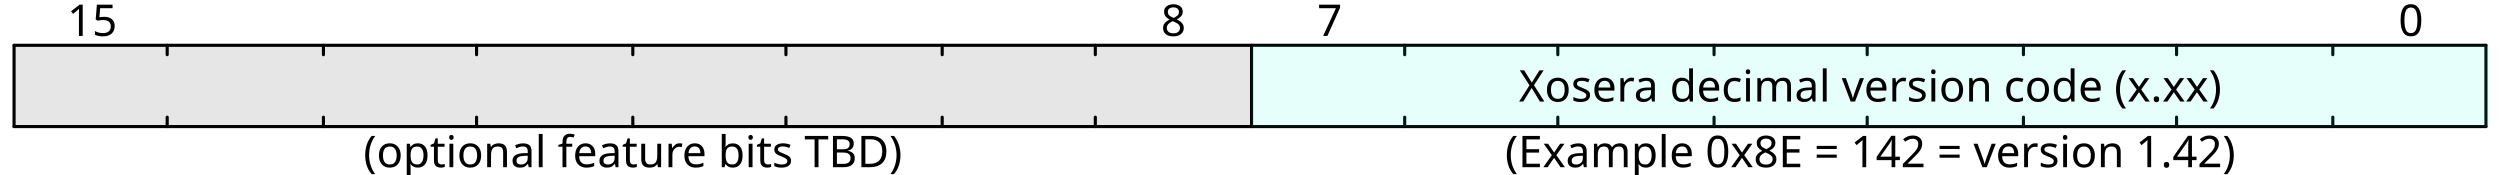
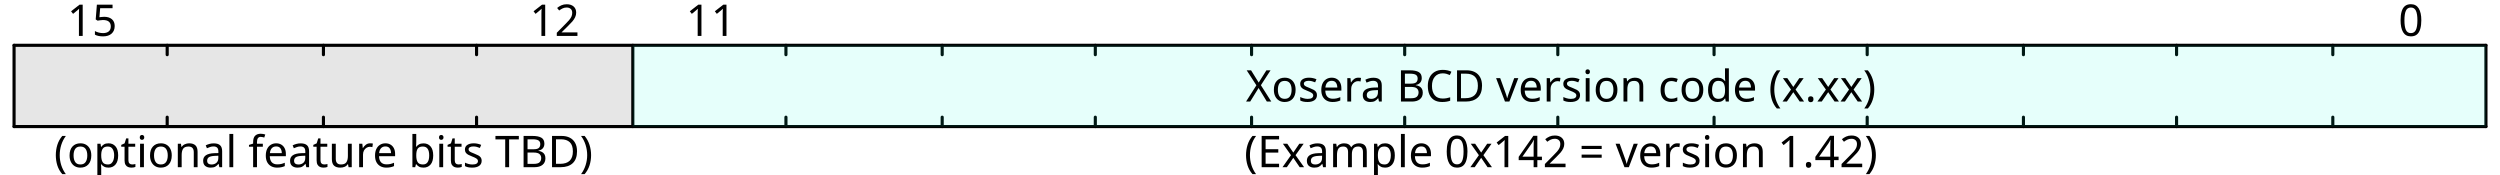
<svg xmlns="http://www.w3.org/2000/svg" width="800" height="56" viewBox="0 0 800 56" class="WaveDrom">
  <g transform="translate(0.5,0.5)" text-anchor="middle" font-size="14" font-family="sans-serif" font-weight="normal">
    <g transform="translate(4,14)">
      <g stroke="black" stroke-width="1" stroke-linecap="round">
        <line x2="791" />
        <line y2="26" />
        <line x2="791" y1="26" y2="26" />
        <line x1="791" x2="791" y2="26" />
        <line x1="742" x2="742" y2="3" />
        <line x1="742" x2="742" y1="26" y2="23" />
        <line x1="692" x2="692" y2="3" />
        <line x1="692" x2="692" y1="26" y2="23" />
        <line x1="643" x2="643" y2="3" />
        <line x1="643" x2="643" y1="26" y2="23" />
        <line x1="593" x2="593" y2="3" />
        <line x1="593" x2="593" y1="26" y2="23" />
        <line x1="544" x2="544" y2="3" />
        <line x1="544" x2="544" y1="26" y2="23" />
        <line x1="494" x2="494" y2="3" />
        <line x1="494" x2="494" y1="26" y2="23" />
        <line x1="445" x2="445" y2="3" />
        <line x1="445" x2="445" y1="26" y2="23" />
-         <line x1="396" x2="396" y2="26" />
+         <line x1="396" x2="396" y2="3" />
+         <line x1="396" x2="396" y1="26" y2="23" />
        <line x1="346" x2="346" y2="3" />
        <line x1="346" x2="346" y1="26" y2="23" />
        <line x1="297" x2="297" y2="3" />
        <line x1="297" x2="297" y1="26" y2="23" />
        <line x1="247" x2="247" y2="3" />
        <line x1="247" x2="247" y1="26" y2="23" />
-         <line x1="198" x2="198" y2="3" />
-         <line x1="198" x2="198" y1="26" y2="23" />
+         <line x1="198" x2="198" y2="26" />
        <line x1="148" x2="148" y2="3" />
        <line x1="148" x2="148" y1="26" y2="23" />
        <line x1="99" x2="99" y2="3" />
        <line x1="99" x2="99" y1="26" y2="23" />
        <line x1="49" x2="49" y2="3" />
        <line x1="49" x2="49" y1="26" y2="23" />
      </g>
      <g>
        <g>
-           <rect x="396" width="396" height="26" style="fill-opacity:0.1;fill:hsl(170,100%,50%)" />
-           <rect width="396" height="26" style="fill-opacity:0.1" />
+           <rect x="198" width="593" height="26" style="fill-opacity:0.1;fill:hsl(170,100%,50%)" />
+           <rect width="198" height="26" style="fill-opacity:0.1" />
        </g>
        <g transform="translate(25,-3)">
          <text x="742">0</text>
-           <text x="396">7</text>
-           <text x="346">8</text>
+           <text x="198">11</text>
+           <text x="148">12</text>
          <text>15</text>
        </g>
        <g transform="translate(25,18)">
-           <text x="569">
-             <tspan>Xosera decimal version code (x.xx)</tspan>
+           <text x="470">
+             <tspan>Xosera BCD version code (x.xx)</tspan>
          </text>
        </g>
        <g transform="translate(25,39)">
          <g>
-             <text x="569">
-               <tspan>(Example 0x8E = 142 = version 1.42)</tspan>
+             <text x="470">
+               <tspan>(Example 0x142 = version 1.42)</tspan>
            </text>
          </g>
          <g>
-             <text x="173">
+             <text x="74">
              <tspan>(optional feature bits TBD)</tspan>
            </text>
          </g>
        </g>
      </g>
    </g>
  </g>
</svg>
